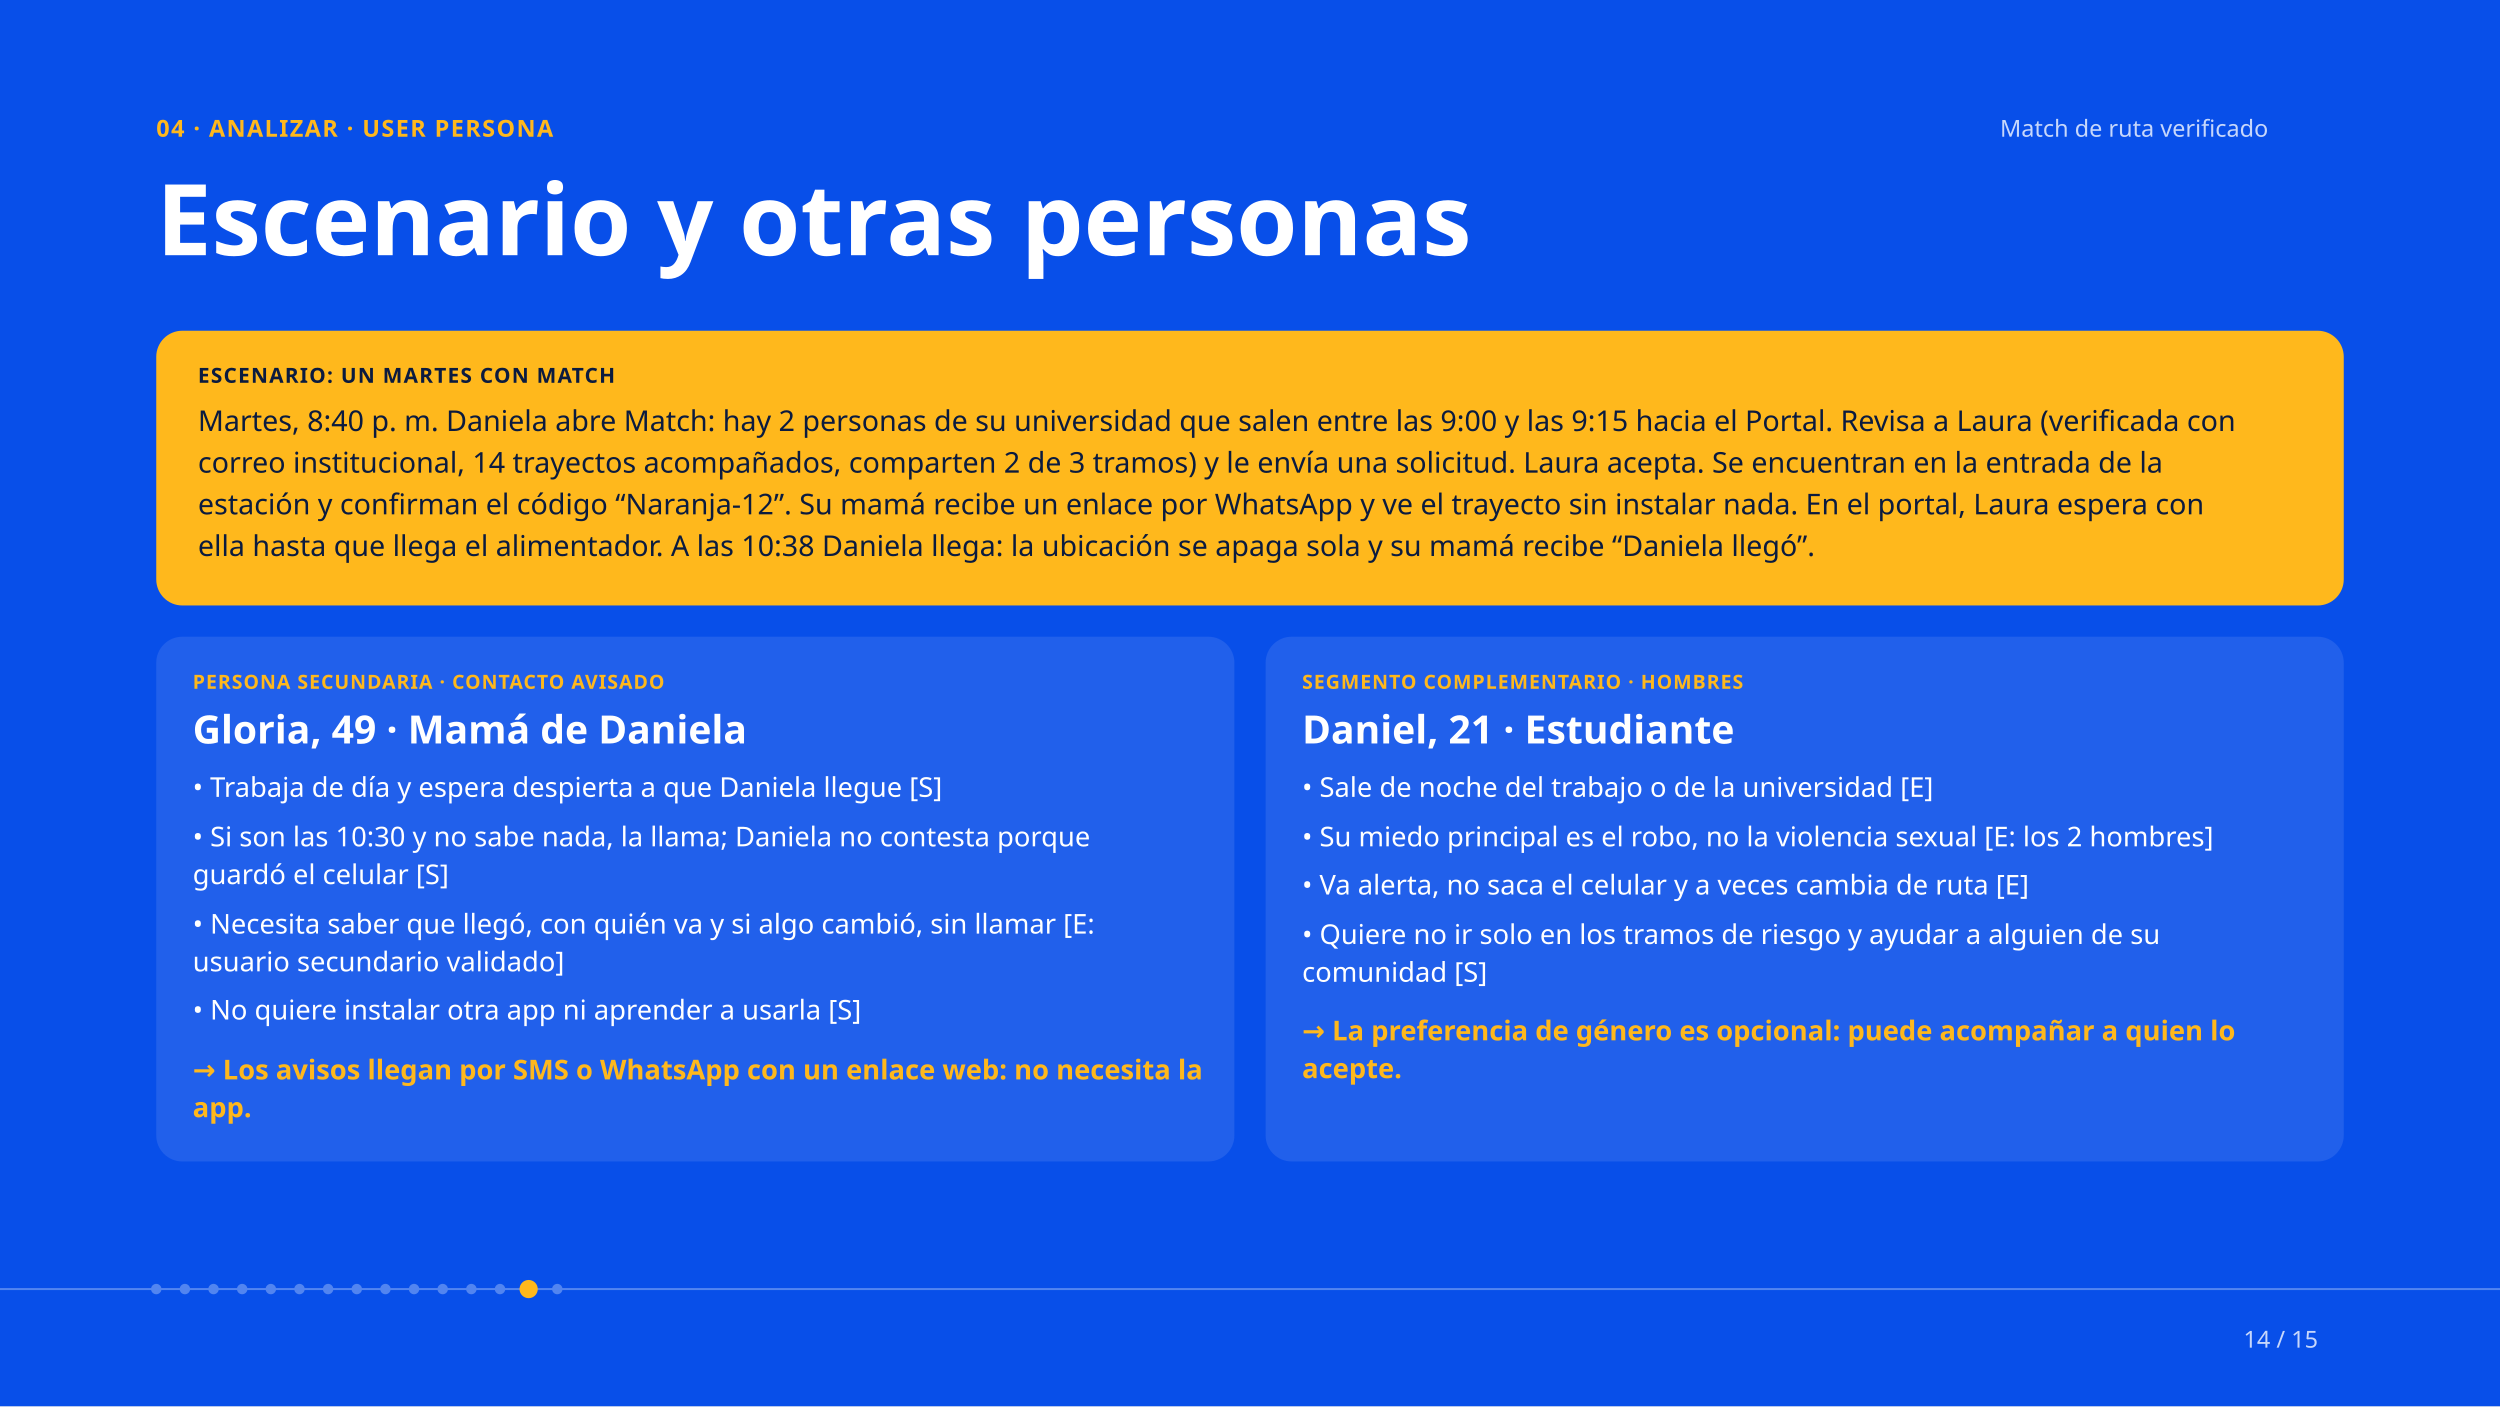
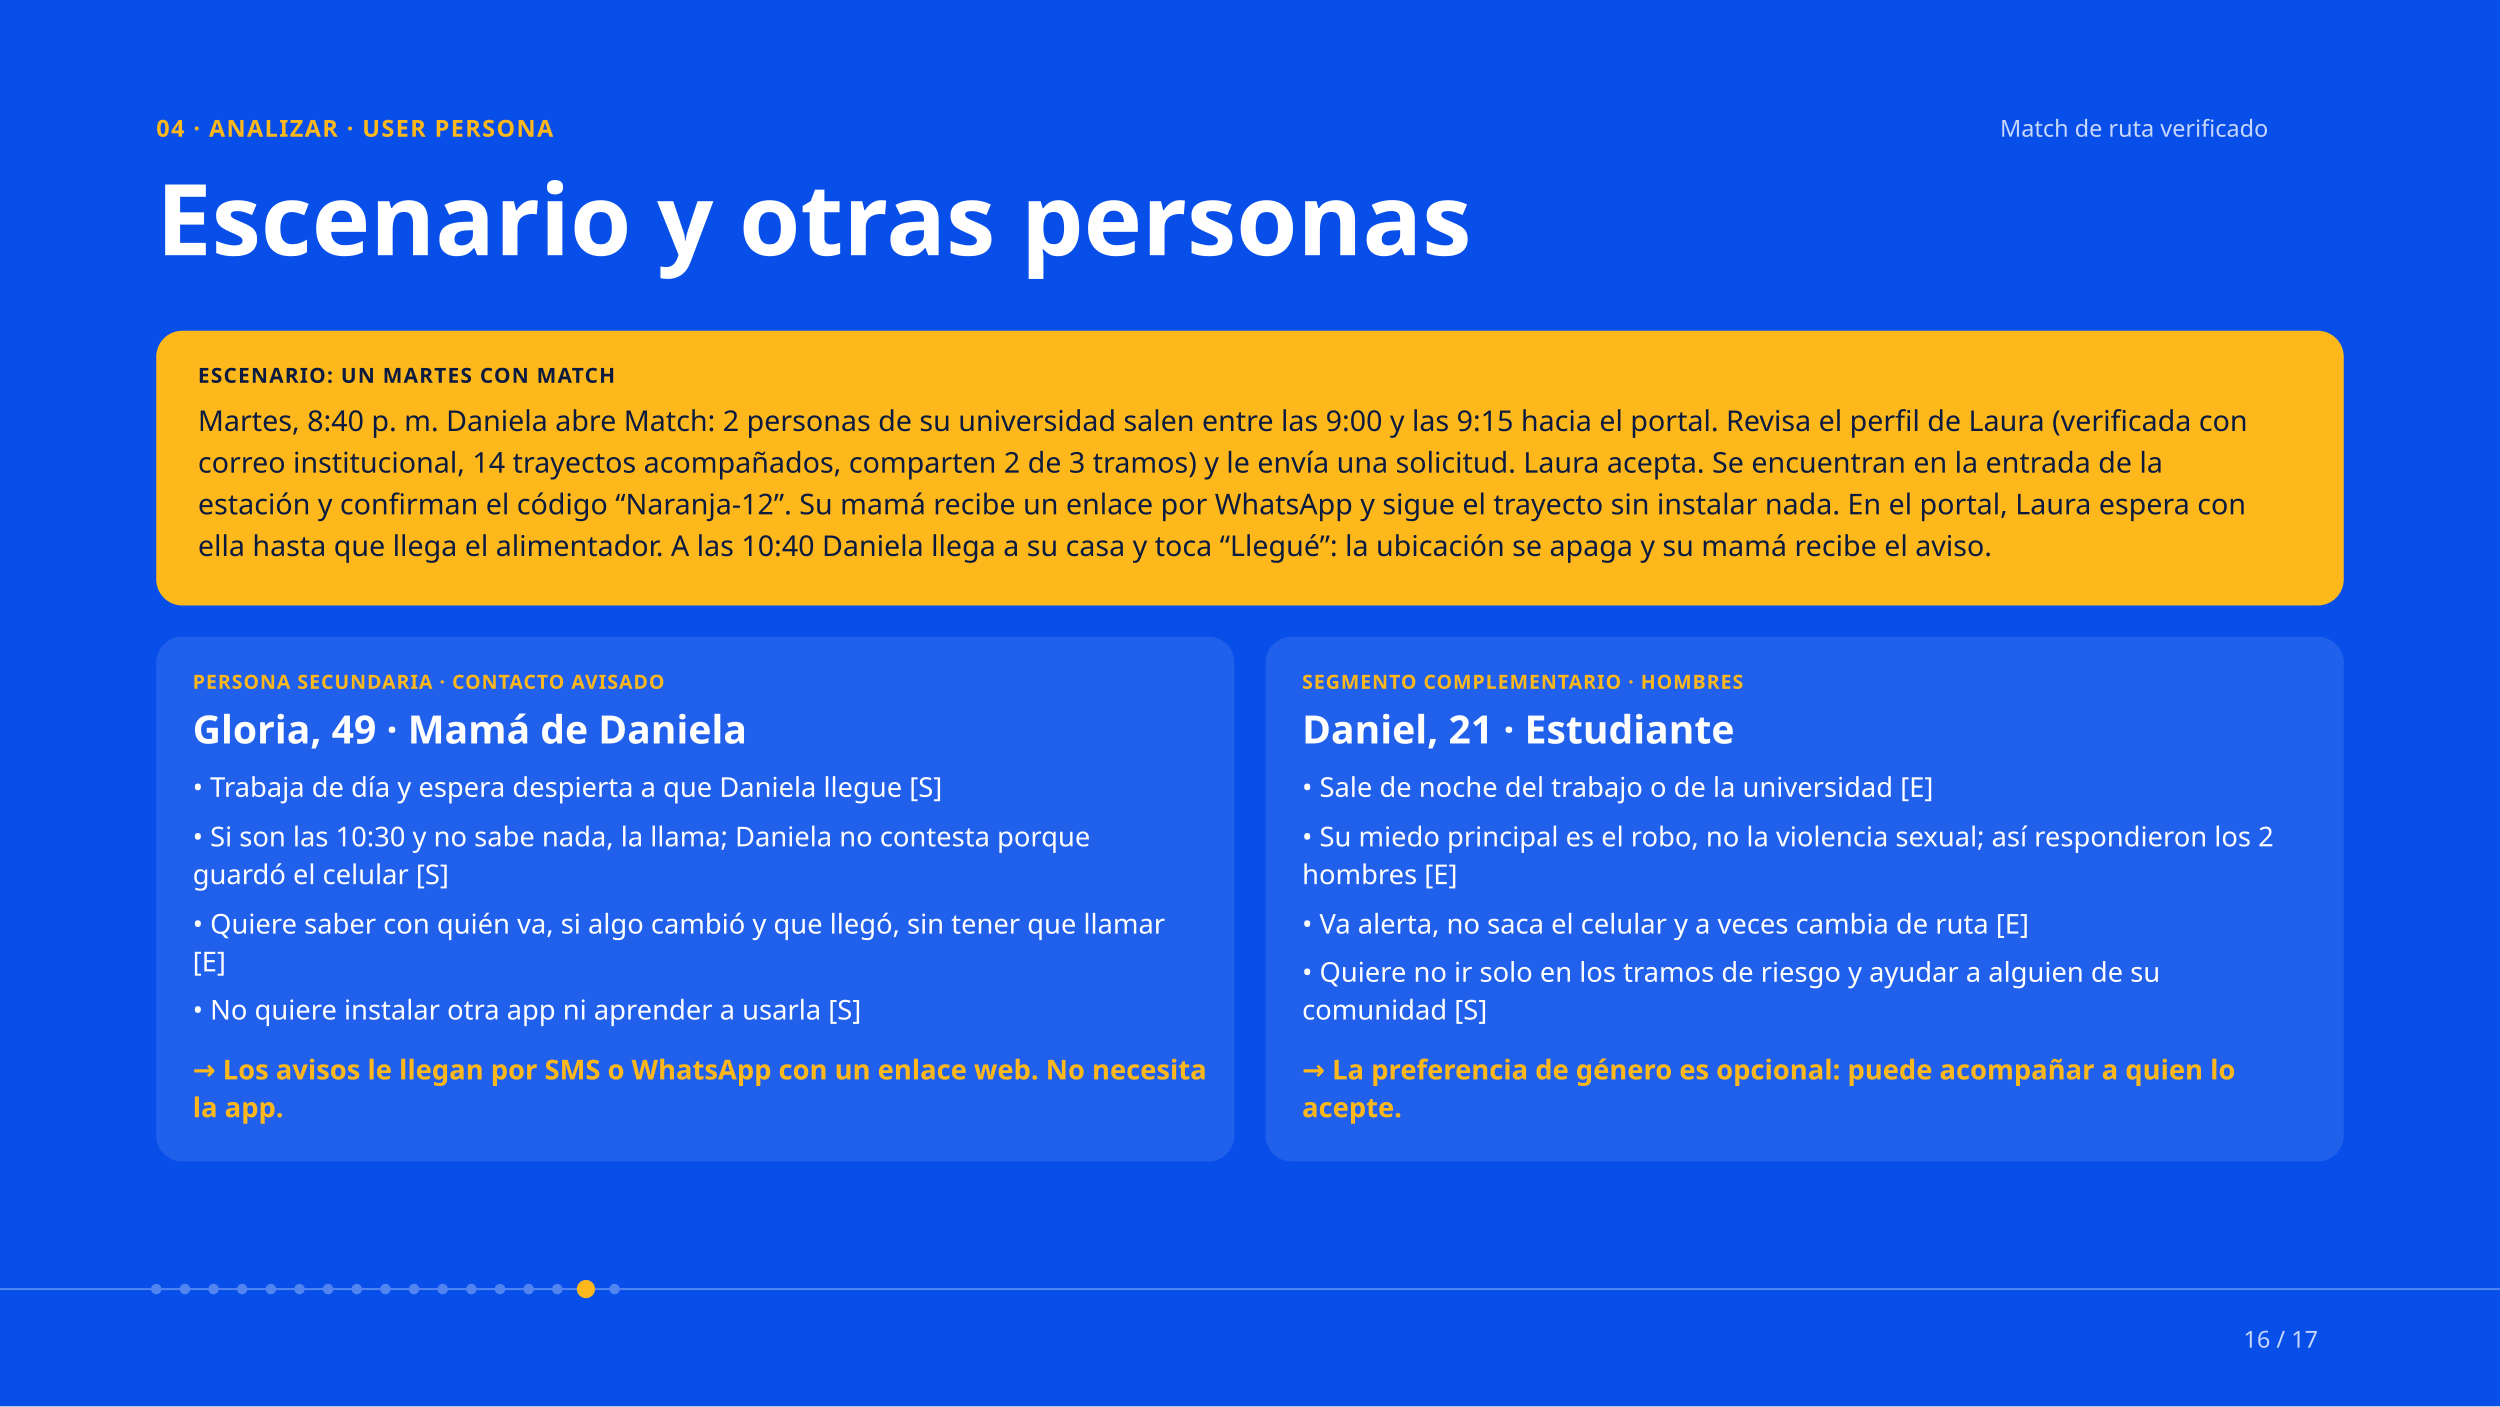
<svg xmlns="http://www.w3.org/2000/svg" width="1920" height="1080" viewBox="0 0 1920 1080">
  <rect id="Fondo" x="0" y="0" width="1920" height="1080" fill="#084FE9" />
  <text y="105" font-family="Space Mono" font-size="18" font-weight="700" fill="#FFB81C" letter-spacing="1.08">
    <tspan x="120" dy="0">04 · ANALIZAR · USER PERSONA</tspan>
  </text>
  <text y="105" font-family="Space Mono" font-size="18" font-weight="400" fill="#C7D7FB">
    <tspan x="1536" dy="0">Match de ruta verificado</tspan>
  </text>
  <text y="196" font-family="Space Grotesk" font-size="76" font-weight="700" fill="#FFFFFF">
    <tspan x="120" dy="0">Escenario y otras personas</tspan>
  </text>
  <path d="M 0 990 L 1920 990" fill="none" stroke="#5285F0" stroke-width="1.5" stroke-linejoin="round" />
  <circle cx="120" cy="990" r="4" fill="#5285F0" />
  <circle cx="142" cy="990" r="4" fill="#5285F0" />
  <circle cx="164" cy="990" r="4" fill="#5285F0" />
  <circle cx="186" cy="990" r="4" fill="#5285F0" />
  <circle cx="208" cy="990" r="4" fill="#5285F0" />
  <circle cx="230" cy="990" r="4" fill="#5285F0" />
  <circle cx="252" cy="990" r="4" fill="#5285F0" />
  <circle cx="274" cy="990" r="4" fill="#5285F0" />
  <circle cx="296" cy="990" r="4" fill="#5285F0" />
  <circle cx="318" cy="990" r="4" fill="#5285F0" />
  <circle cx="340" cy="990" r="4" fill="#5285F0" />
  <circle cx="362" cy="990" r="4" fill="#5285F0" />
  <circle cx="384" cy="990" r="4" fill="#5285F0" />
-   <circle cx="406" cy="990" r="7" fill="#FFB81C" />
+   <circle cx="406" cy="990" r="4" fill="#5285F0" />
  <circle cx="428" cy="990" r="4" fill="#5285F0" />
+   <circle cx="450" cy="990" r="7" fill="#FFB81C" />
+   <circle cx="472" cy="990" r="4" fill="#5285F0" />
  <text y="1035" font-family="Space Mono" font-size="18" font-weight="400" fill="#C7D7FB">
-     <tspan x="1723" dy="0">14 / 15</tspan>
+     <tspan x="1723" dy="0">16 / 17</tspan>
  </text>
  <rect x="120" y="254" width="1680" height="211" fill="#FFB81C" rx="20" ry="20" />
  <text y="294" font-family="Space Mono" font-size="16" font-weight="700" fill="#0B1B3F" letter-spacing="0.96">
    <tspan x="152" dy="0">ESCENARIO: UN MARTES CON MATCH</tspan>
  </text>
  <text y="331" font-family="Space Grotesk" font-size="22" font-weight="400" fill="#0B1B3F">
-     <tspan x="152" dy="0">Martes, 8:40 p. m. Daniela abre Match: hay 2 personas de su universidad que salen entre las 9:00 y las 9:15 hacia el Portal. Revisa a Laura (verificada con</tspan>
+     <tspan x="152" dy="0">Martes, 8:40 p. m. Daniela abre Match: 2 personas de su universidad salen entre las 9:00 y las 9:15 hacia el portal. Revisa el perfil de Laura (verificada con</tspan>
    <tspan x="152" dy="32">correo institucional, 14 trayectos acompañados, comparten 2 de 3 tramos) y le envía una solicitud. Laura acepta. Se encuentran en la entrada de la</tspan>
-     <tspan x="152" dy="32">estación y confirman el código “Naranja-12”. Su mamá recibe un enlace por WhatsApp y ve el trayecto sin instalar nada. En el portal, Laura espera con</tspan>
-     <tspan x="152" dy="32">ella hasta que llega el alimentador. A las 10:38 Daniela llega: la ubicación se apaga sola y su mamá recibe “Daniela llegó”.</tspan>
+     <tspan x="152" dy="32">estación y confirman el código “Naranja-12”. Su mamá recibe un enlace por WhatsApp y sigue el trayecto sin instalar nada. En el portal, Laura espera con</tspan>
+     <tspan x="152" dy="32">ella hasta que llega el alimentador. A las 10:40 Daniela llega a su casa y toca “Llegué”: la ubicación se apaga y su mamá recibe el aviso.</tspan>
  </text>
  <rect x="120" y="489" width="828" height="403" fill="#2160EB" rx="20" ry="20" />
  <text y="529" font-family="Space Mono" font-size="15" font-weight="700" fill="#FFB81C" letter-spacing="0.75">
    <tspan x="148" dy="0">PERSONA SECUNDARIA · CONTACTO AVISADO</tspan>
  </text>
  <text y="571" font-family="Space Grotesk" font-size="30" font-weight="700" fill="#FFFFFF">
    <tspan x="148" dy="0">Gloria, 49 · Mamá de Daniela</tspan>
  </text>
  <text y="612" font-family="Space Grotesk" font-size="21" font-weight="400" fill="#FFFFFF">
    <tspan x="148" dy="0">• Trabaja de día y espera despierta a que Daniela llegue [S]</tspan>
  </text>
  <text y="650" font-family="Space Grotesk" font-size="21" font-weight="400" fill="#FFFFFF">
    <tspan x="148" dy="0">• Si son las 10:30 y no sabe nada, la llama; Daniela no contesta porque</tspan>
    <tspan x="148" dy="29">guardó el celular [S]</tspan>
  </text>
  <text y="717" font-family="Space Grotesk" font-size="21" font-weight="400" fill="#FFFFFF">
-     <tspan x="148" dy="0">• Necesita saber que llegó, con quién va y si algo cambió, sin llamar [E:</tspan>
-     <tspan x="148" dy="29">usuario secundario validado]</tspan>
+     <tspan x="148" dy="0">• Quiere saber con quién va, si algo cambió y que llegó, sin tener que llamar</tspan>
+     <tspan x="148" dy="29">[E]</tspan>
  </text>
  <text y="783" font-family="Space Grotesk" font-size="21" font-weight="400" fill="#FFFFFF">
    <tspan x="148" dy="0">• No quiere instalar otra app ni aprender a usarla [S]</tspan>
  </text>
  <text y="829" font-family="Space Grotesk" font-size="21" font-weight="700" fill="#FFB81C">
-     <tspan x="148" dy="0">→ Los avisos llegan por SMS o WhatsApp con un enlace web: no necesita la</tspan>
-     <tspan x="148" dy="29">app.</tspan>
+     <tspan x="148" dy="0">→ Los avisos le llegan por SMS o WhatsApp con un enlace web. No necesita</tspan>
+     <tspan x="148" dy="29">la app.</tspan>
  </text>
  <rect x="972" y="489" width="828" height="403" fill="#2160EB" rx="20" ry="20" />
  <text y="529" font-family="Space Mono" font-size="15" font-weight="700" fill="#FFB81C" letter-spacing="0.75">
    <tspan x="1000" dy="0">SEGMENTO COMPLEMENTARIO · HOMBRES</tspan>
  </text>
  <text y="571" font-family="Space Grotesk" font-size="30" font-weight="700" fill="#FFFFFF">
    <tspan x="1000" dy="0">Daniel, 21 · Estudiante</tspan>
  </text>
  <text y="612" font-family="Space Grotesk" font-size="21" font-weight="400" fill="#FFFFFF">
    <tspan x="1000" dy="0">• Sale de noche del trabajo o de la universidad [E]</tspan>
  </text>
  <text y="650" font-family="Space Grotesk" font-size="21" font-weight="400" fill="#FFFFFF">
-     <tspan x="1000" dy="0">• Su miedo principal es el robo, no la violencia sexual [E: los 2 hombres]</tspan>
+     <tspan x="1000" dy="0">• Su miedo principal es el robo, no la violencia sexual; así respondieron los 2</tspan>
+     <tspan x="1000" dy="29">hombres [E]</tspan>
  </text>
-   <text y="687" font-family="Space Grotesk" font-size="21" font-weight="400" fill="#FFFFFF">
+   <text y="717" font-family="Space Grotesk" font-size="21" font-weight="400" fill="#FFFFFF">
    <tspan x="1000" dy="0">• Va alerta, no saca el celular y a veces cambia de ruta [E]</tspan>
  </text>
-   <text y="725" font-family="Space Grotesk" font-size="21" font-weight="400" fill="#FFFFFF">
+   <text y="754" font-family="Space Grotesk" font-size="21" font-weight="400" fill="#FFFFFF">
    <tspan x="1000" dy="0">• Quiere no ir solo en los tramos de riesgo y ayudar a alguien de su</tspan>
    <tspan x="1000" dy="29">comunidad [S]</tspan>
  </text>
-   <text y="799" font-family="Space Grotesk" font-size="21" font-weight="700" fill="#FFB81C">
+   <text y="829" font-family="Space Grotesk" font-size="21" font-weight="700" fill="#FFB81C">
    <tspan x="1000" dy="0">→ La preferencia de género es opcional: puede acompañar a quien lo</tspan>
    <tspan x="1000" dy="29">acepte.</tspan>
  </text>
</svg>
